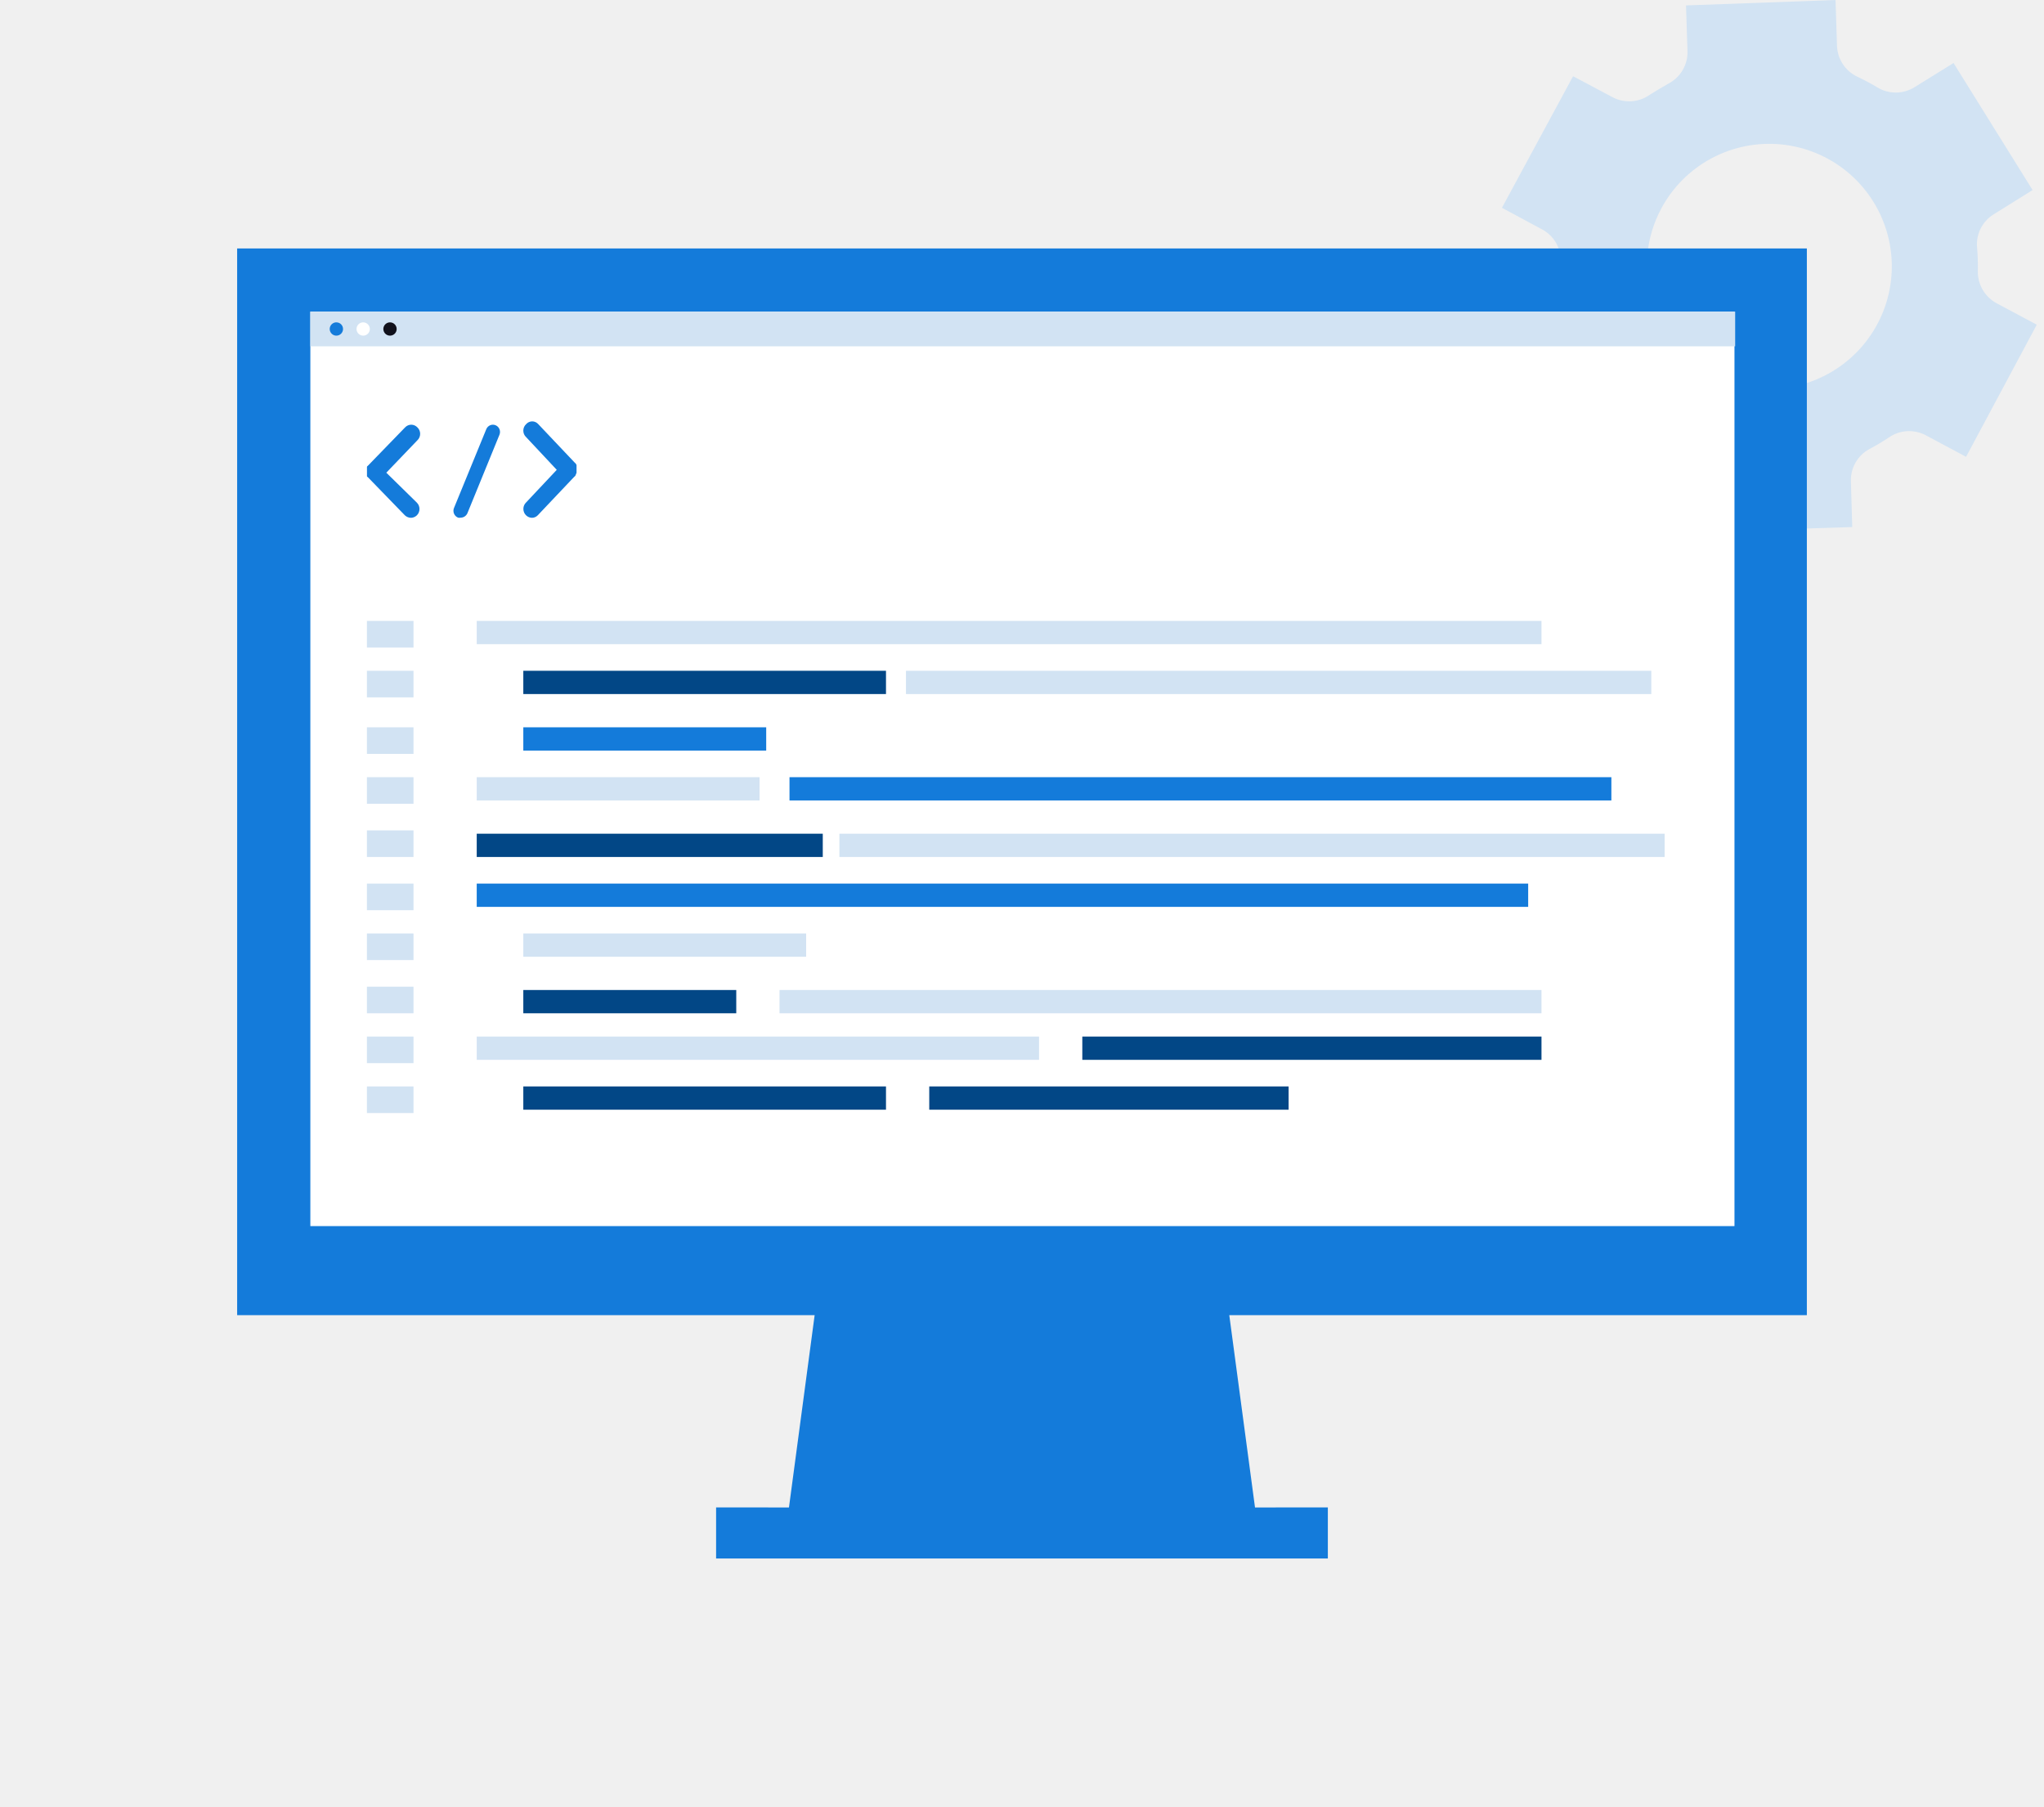
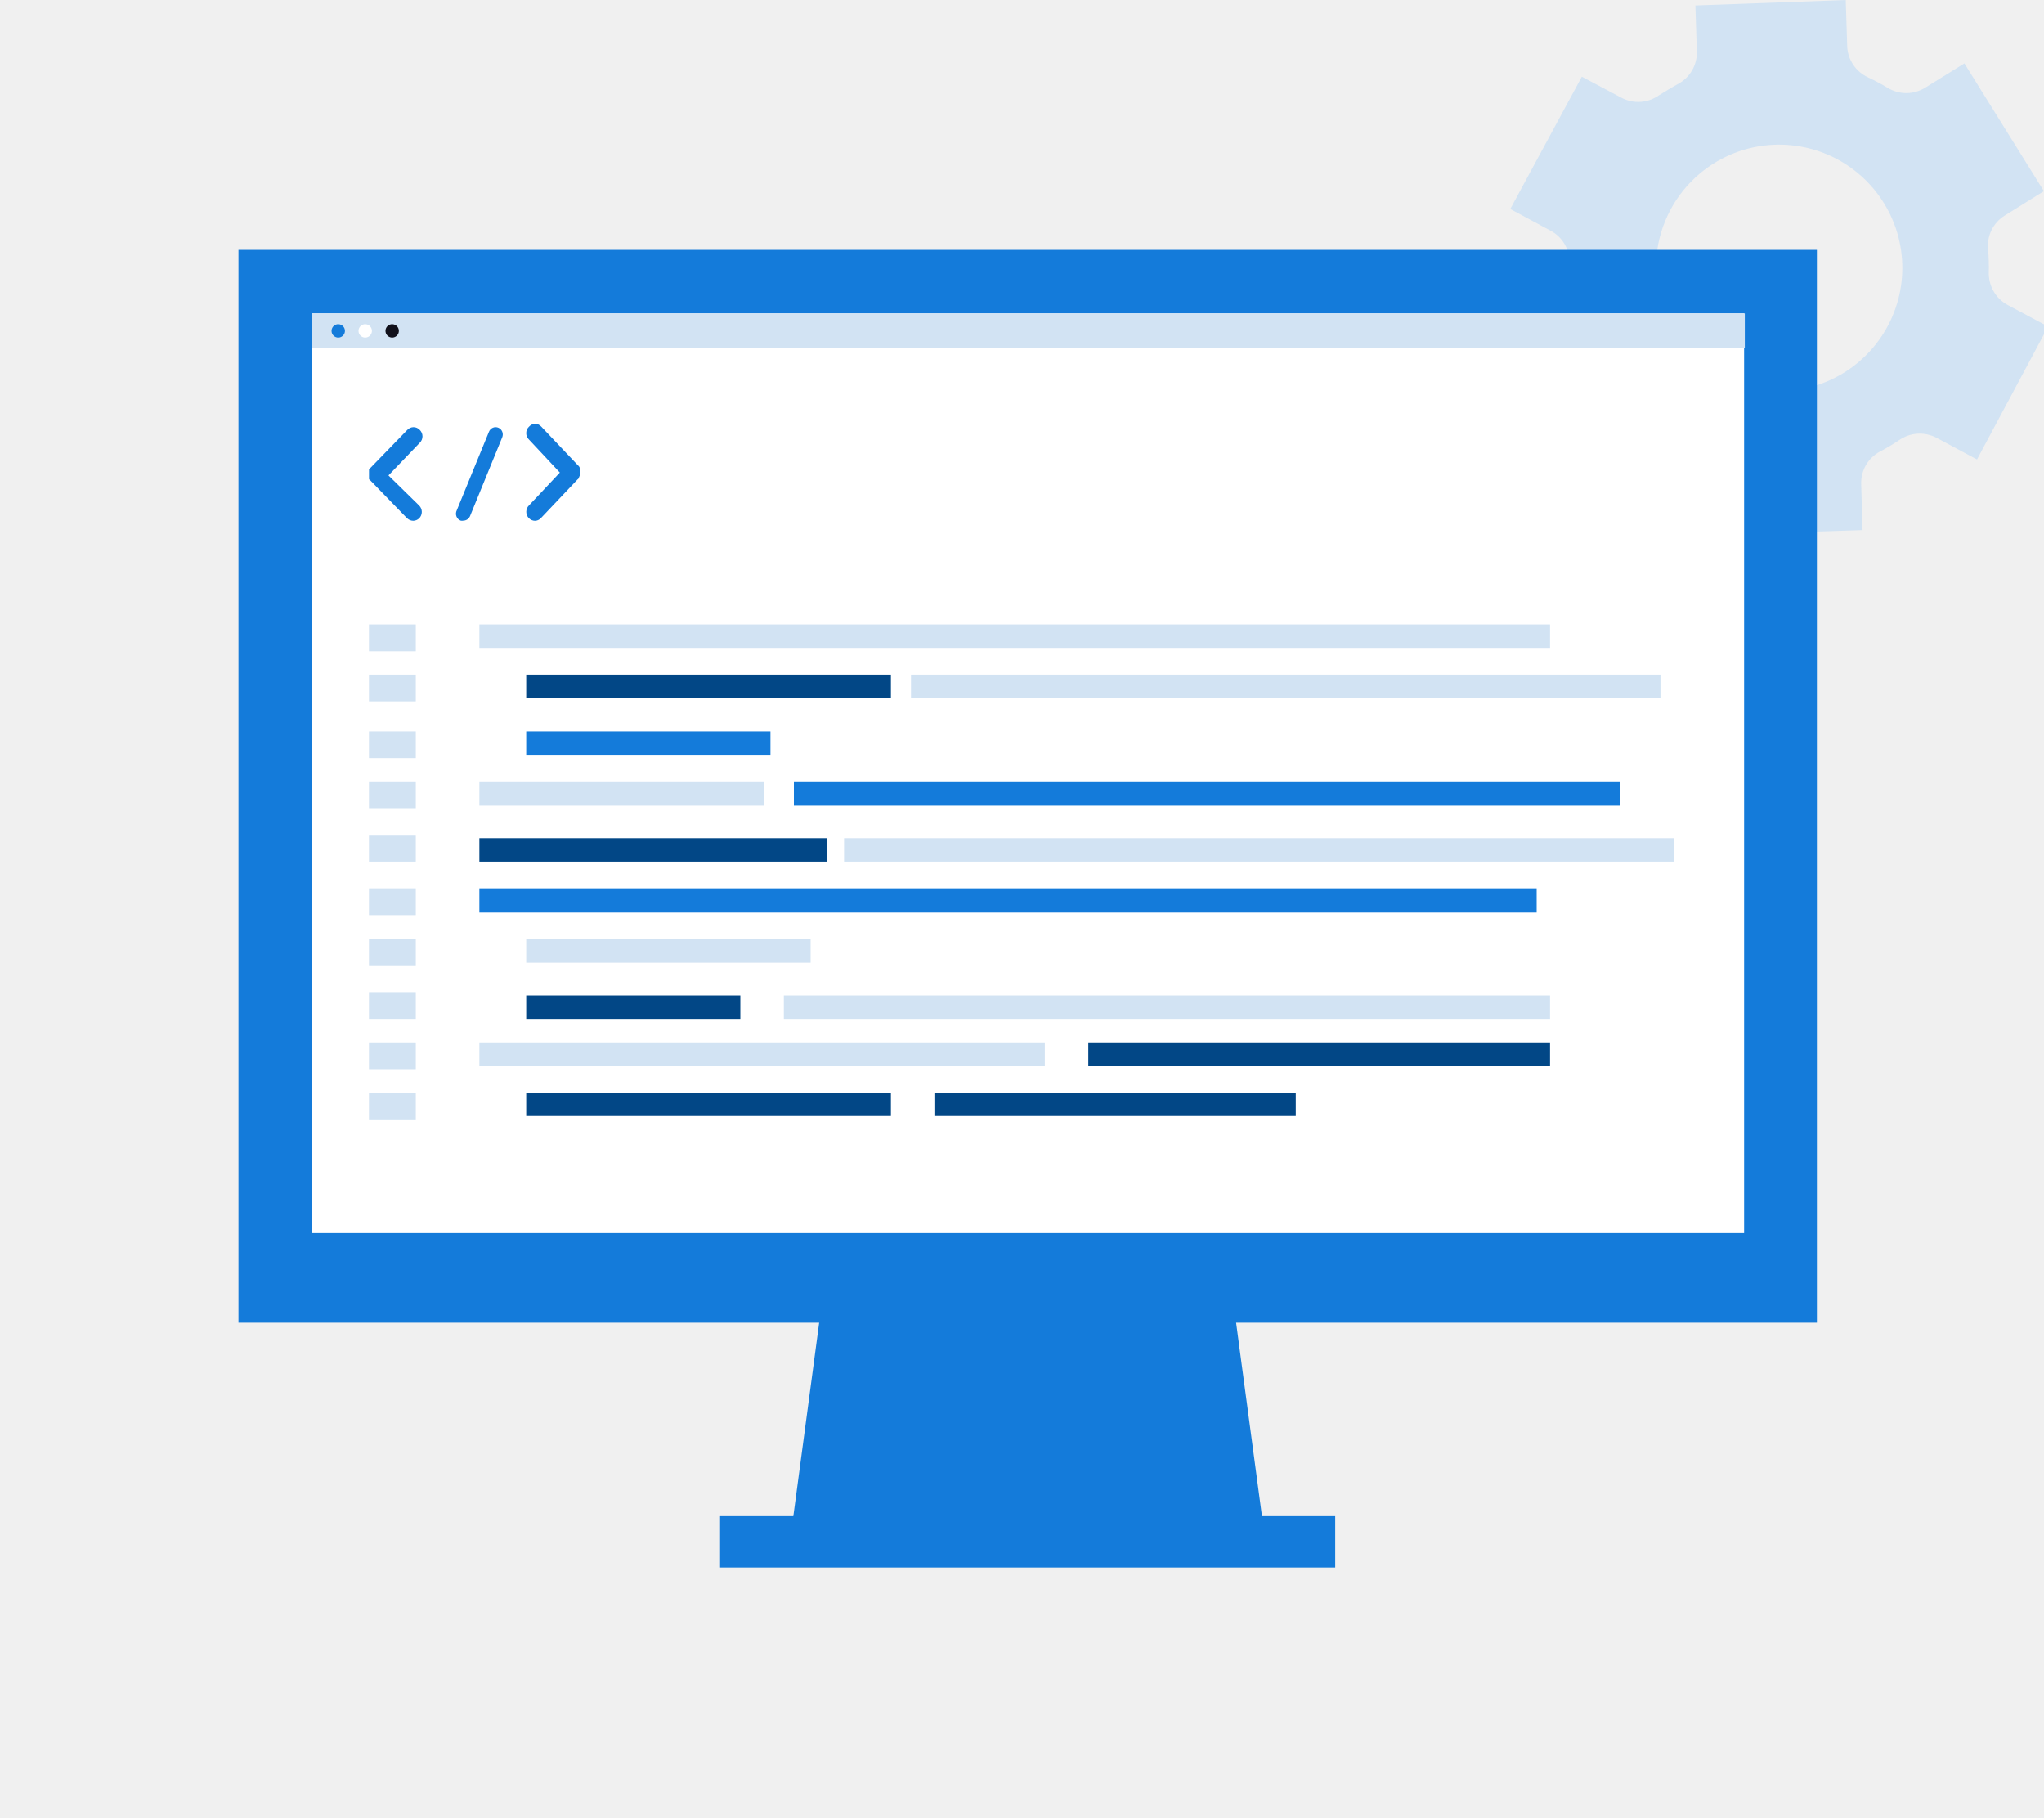
- <svg xmlns="http://www.w3.org/2000/svg" width="181" height="160" viewBox="0 0 181 160" fill="none">
+ <svg xmlns="http://www.w3.org/2000/svg" width="180" height="160" viewBox="0 0 180 160" fill="none">
  <path d="M143.8 39.36C144.297 39.056 144.868 38.895 145.45 38.895C146.032 38.895 146.603 39.056 147.1 39.36L147.95 39.85L148.82 40.29C149.351 40.528 149.804 40.91 150.129 41.393C150.455 41.875 150.638 42.439 150.66 43.02L150.79 47.08L164.02 46.67L163.9 42.61C163.882 42.026 164.028 41.448 164.321 40.943C164.615 40.437 165.044 40.024 165.56 39.75C166.138 39.447 166.698 39.113 167.24 38.75C167.715 38.414 168.275 38.217 168.855 38.18C169.436 38.143 170.016 38.268 170.53 38.54L174.1 40.45L180.36 28.75L176.78 26.84C176.271 26.559 175.848 26.144 175.559 25.64C175.27 25.136 175.125 24.561 175.14 23.98C175.156 23.313 175.136 22.645 175.08 21.98C175.014 21.393 175.117 20.799 175.375 20.268C175.634 19.737 176.038 19.291 176.54 18.98L179.99 16.83L172.99 5.58L169.52 7.73C169.025 8.034 168.456 8.195 167.875 8.195C167.294 8.195 166.725 8.034 166.23 7.73C165.95 7.56 165.67 7.4 165.38 7.25C165.09 7.1 164.81 6.95 164.51 6.81C163.979 6.569 163.526 6.185 163.201 5.701C162.876 5.217 162.692 4.652 162.67 4.07L162.54 0L149.3 0.48L149.43 4.54C149.446 5.122 149.299 5.698 149.006 6.201C148.713 6.705 148.285 7.117 147.77 7.39C147.19 7.71 146.63 8.06 146.09 8.39C145.615 8.727 145.057 8.926 144.476 8.965C143.895 9.004 143.315 8.881 142.8 8.61L139.3 6.75L133 18.4L136.57 20.32C137.081 20.596 137.505 21.009 137.794 21.512C138.084 22.016 138.228 22.59 138.21 23.17C138.21 23.837 138.23 24.503 138.27 25.17C138.334 25.757 138.231 26.35 137.973 26.881C137.715 27.412 137.312 27.858 136.81 28.17L133.37 30.3L140.37 41.55L143.8 39.36ZM147.11 18.46C148.124 16.569 149.675 15.021 151.569 14.011C153.463 13.002 155.613 12.576 157.748 12.789C159.883 13.002 161.908 13.843 163.565 15.206C165.222 16.569 166.438 18.392 167.059 20.447C167.68 22.5 167.678 24.692 167.053 26.745C166.428 28.798 165.208 30.619 163.548 31.979C161.888 33.339 159.862 34.176 157.727 34.384C155.591 34.593 153.442 34.163 151.55 33.15C149.015 31.789 147.123 29.478 146.291 26.724C145.459 23.969 145.753 20.997 147.11 18.46Z" fill="#D2E3F3" />
  <path d="M160 22H21V116.452L72.139 116.452L69.864 133.48L63.412 133.477V138H117.583V133.477L111.133 133.48L108.855 116.452L160 116.452V22Z" fill="#147BDA" />
  <path d="M153.591 27.594H27.482V108.567H153.591V27.594Z" fill="white" />
  <path d="M36.616 54.978H32.491V57.334H36.616V54.978Z" fill="#D2E3F3" />
  <path d="M136.502 54.978H42.215V57.039H136.502V54.978Z" fill="#D2E3F3" />
  <path d="M36.616 59.395H32.491V61.75H36.616V59.395Z" fill="#D2E3F3" />
  <path d="M78.456 59.395H46.34V61.456H78.456V59.395Z" fill="#024786" />
  <path d="M72.858 73.822H42.215V75.883H72.858V73.822Z" fill="#024786" />
  <path d="M67.849 64.4H46.34V66.462H67.849V64.4Z" fill="#147BDA" />
  <path d="M136.502 91.784H95.841V93.845H136.502V91.784Z" fill="#024786" />
  <path d="M135.323 78.239H42.215V80.3H135.323V78.239Z" fill="#147BDA" />
  <path d="M146.225 59.395H80.224V61.456H146.225V59.395Z" fill="#D2E3F3" />
  <path d="M36.616 64.4H32.491V66.756H36.616V64.4Z" fill="#D2E3F3" />
  <path d="M36.616 68.817H32.491V71.172H36.616V68.817Z" fill="#D2E3F3" />
  <path d="M67.26 68.817H42.215V70.878H67.26V68.817Z" fill="#D2E3F3" />
  <path d="M71.385 82.656H46.34V84.717H71.385V82.656Z" fill="#D2E3F3" />
  <path d="M136.502 87.662H69.028V89.723H136.502V87.662Z" fill="#D2E3F3" />
  <path d="M65.197 87.662H46.34V89.723H65.197V87.662Z" fill="#024786" />
  <path d="M147.404 73.822H74.331V75.883H147.404V73.822Z" fill="#D2E3F3" />
  <path d="M142.69 68.817H69.912V70.878H142.69V68.817Z" fill="#147BDA" />
  <path d="M36.616 73.528H32.491V75.883H36.616V73.528Z" fill="#D2E3F3" />
  <path d="M36.616 78.239H32.491V80.595H36.616V78.239Z" fill="#D2E3F3" />
  <path d="M36.616 82.656H32.491V85.011H36.616V82.656Z" fill="#D2E3F3" />
  <path d="M36.616 87.367H32.491V89.723H36.616V87.367Z" fill="#D2E3F3" />
  <path d="M36.616 91.784H32.491V94.139H36.616V91.784Z" fill="#D2E3F3" />
  <path d="M92.01 91.784H42.215V93.845H92.01V91.784Z" fill="#D2E3F3" />
  <path d="M36.616 96.2H32.491V98.556H36.616V96.2Z" fill="#D2E3F3" />
  <path d="M78.456 96.2H46.34V98.261H78.456V96.2Z" fill="#024786" />
  <path d="M114.109 96.2H82.287V98.261H114.109V96.2Z" fill="#024786" />
  <path d="M153.653 27.594H27.482V30.665H153.653V27.594Z" fill="#D2E3F3" />
  <path d="M30.376 29.131C30.376 29.248 30.341 29.362 30.276 29.459C30.212 29.555 30.119 29.631 30.012 29.675C29.904 29.72 29.786 29.732 29.671 29.709C29.557 29.686 29.452 29.63 29.37 29.548C29.287 29.465 29.231 29.36 29.208 29.246C29.186 29.132 29.197 29.014 29.242 28.906C29.287 28.798 29.362 28.706 29.459 28.642C29.556 28.577 29.67 28.543 29.786 28.543C29.943 28.543 30.093 28.605 30.203 28.715C30.314 28.825 30.376 28.975 30.376 29.131Z" fill="#147BDA" />
  <path d="M32.751 29.131C32.751 29.248 32.716 29.362 32.651 29.459C32.587 29.555 32.495 29.631 32.387 29.675C32.279 29.72 32.161 29.732 32.046 29.709C31.932 29.686 31.827 29.63 31.745 29.548C31.662 29.465 31.606 29.36 31.583 29.246C31.561 29.132 31.572 29.014 31.617 28.906C31.662 28.798 31.737 28.706 31.834 28.642C31.931 28.577 32.045 28.543 32.161 28.543C32.318 28.543 32.468 28.605 32.578 28.715C32.688 28.825 32.751 28.975 32.751 29.131Z" fill="white" />
  <path d="M35.125 29.131C35.125 29.248 35.091 29.362 35.026 29.459C34.961 29.555 34.869 29.631 34.762 29.675C34.654 29.72 34.535 29.732 34.421 29.709C34.307 29.686 34.202 29.63 34.119 29.548C34.037 29.465 33.981 29.36 33.958 29.246C33.935 29.132 33.947 29.014 33.992 28.906C34.036 28.798 34.112 28.706 34.209 28.642C34.306 28.577 34.419 28.543 34.536 28.543C34.692 28.543 34.842 28.605 34.953 28.715C35.063 28.825 35.125 28.975 35.125 29.131Z" fill="#11111B" />
  <path d="M36.91 44.503C36.984 44.576 37.044 44.664 37.084 44.761C37.125 44.858 37.146 44.963 37.146 45.069C37.146 45.175 37.125 45.28 37.084 45.377C37.044 45.474 36.984 45.562 36.91 45.635C36.769 45.769 36.586 45.845 36.394 45.85C36.195 45.847 36.004 45.771 35.856 45.635L32.562 42.24C32.545 42.237 32.53 42.229 32.518 42.217C32.506 42.205 32.498 42.189 32.496 42.172C32.49 42.138 32.49 42.103 32.496 42.07C32.496 42.07 32.496 42.07 32.496 42.002V41.911C32.496 41.911 32.496 41.911 32.496 41.843C32.496 41.776 32.496 41.843 32.496 41.776V41.538C32.496 41.538 32.496 41.538 32.496 41.436C32.494 41.402 32.494 41.368 32.496 41.334C32.502 41.314 32.512 41.296 32.525 41.28C32.538 41.265 32.554 41.252 32.573 41.244L35.867 37.848C35.938 37.772 36.023 37.711 36.117 37.669C36.212 37.627 36.313 37.605 36.416 37.605C36.519 37.605 36.62 37.627 36.715 37.669C36.809 37.711 36.894 37.772 36.965 37.848C37.041 37.92 37.101 38.008 37.143 38.105C37.184 38.203 37.206 38.308 37.206 38.414C37.206 38.52 37.184 38.626 37.143 38.723C37.101 38.821 37.041 38.908 36.965 38.98L34.209 41.855L36.91 44.503Z" fill="#147BDA" />
  <path d="M40.222 44.931L43.059 38.008C43.091 37.928 43.138 37.855 43.198 37.794C43.258 37.733 43.329 37.685 43.408 37.653C43.486 37.62 43.57 37.604 43.654 37.606C43.739 37.607 43.822 37.626 43.899 37.66C43.974 37.694 44.043 37.741 44.1 37.801C44.157 37.862 44.202 37.933 44.233 38.011C44.263 38.089 44.278 38.172 44.277 38.256C44.276 38.34 44.259 38.423 44.226 38.501L41.389 45.446C41.337 45.562 41.255 45.66 41.15 45.73C41.046 45.799 40.924 45.837 40.8 45.838C40.724 45.854 40.646 45.854 40.571 45.838C40.486 45.807 40.409 45.757 40.344 45.693C40.28 45.629 40.229 45.551 40.196 45.465C40.163 45.38 40.148 45.287 40.153 45.195C40.157 45.103 40.181 45.013 40.222 44.931Z" fill="#147BDA" />
  <path d="M50.946 42.128C50.922 42.16 50.892 42.187 50.859 42.208L47.615 45.633C47.478 45.772 47.296 45.849 47.107 45.85C46.914 45.847 46.73 45.77 46.587 45.633C46.511 45.561 46.45 45.473 46.408 45.375C46.367 45.277 46.345 45.17 46.345 45.062C46.345 44.954 46.367 44.848 46.408 44.749C46.45 44.651 46.511 44.563 46.587 44.491L49.302 41.603L46.587 38.703C46.51 38.632 46.447 38.545 46.404 38.446C46.362 38.347 46.34 38.24 46.34 38.132C46.34 38.024 46.362 37.917 46.404 37.818C46.447 37.72 46.51 37.632 46.587 37.561C46.656 37.482 46.74 37.419 46.833 37.376C46.926 37.333 47.027 37.311 47.128 37.311C47.23 37.311 47.33 37.333 47.423 37.376C47.517 37.419 47.6 37.482 47.669 37.561L50.913 40.986C50.95 41.007 50.98 41.039 51 41.078C51.02 41.111 51.038 41.145 51.054 41.18C51.049 41.218 51.049 41.257 51.054 41.295V41.591C51.054 41.591 51.054 41.591 51.054 41.66V41.763C51.052 41.797 51.052 41.831 51.054 41.865L50.946 42.128Z" fill="#147BDA" />
</svg>
